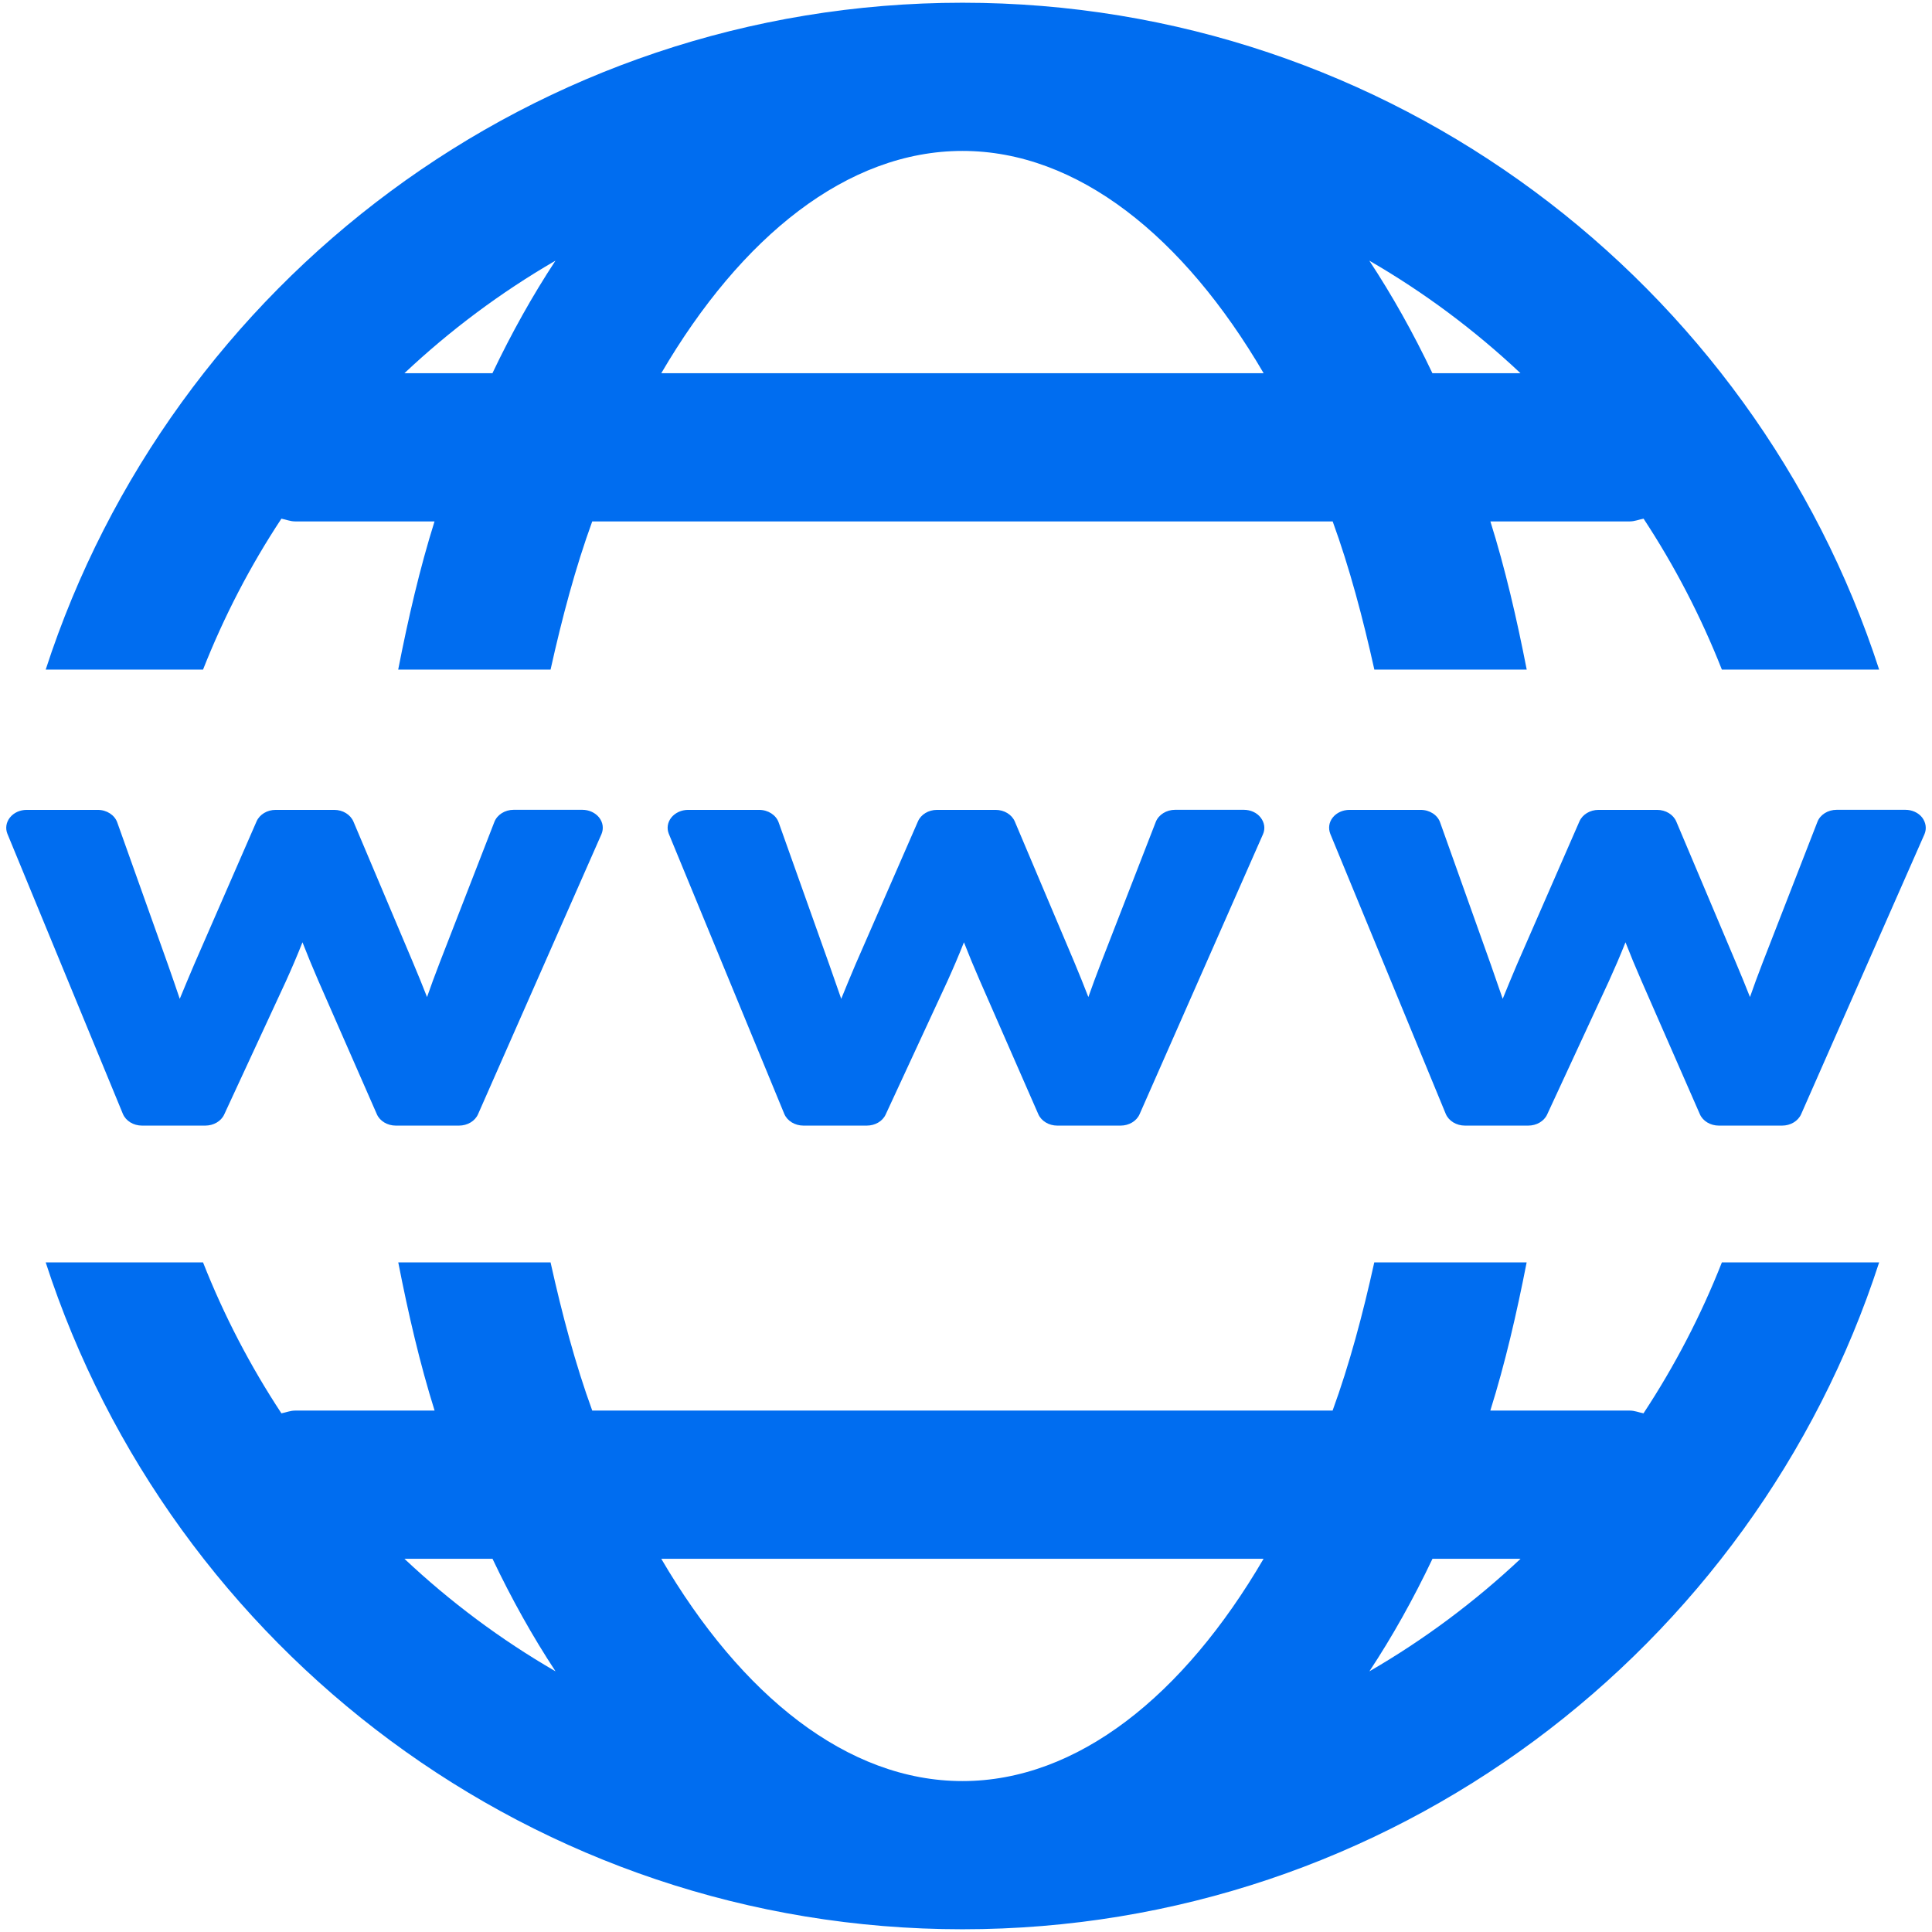
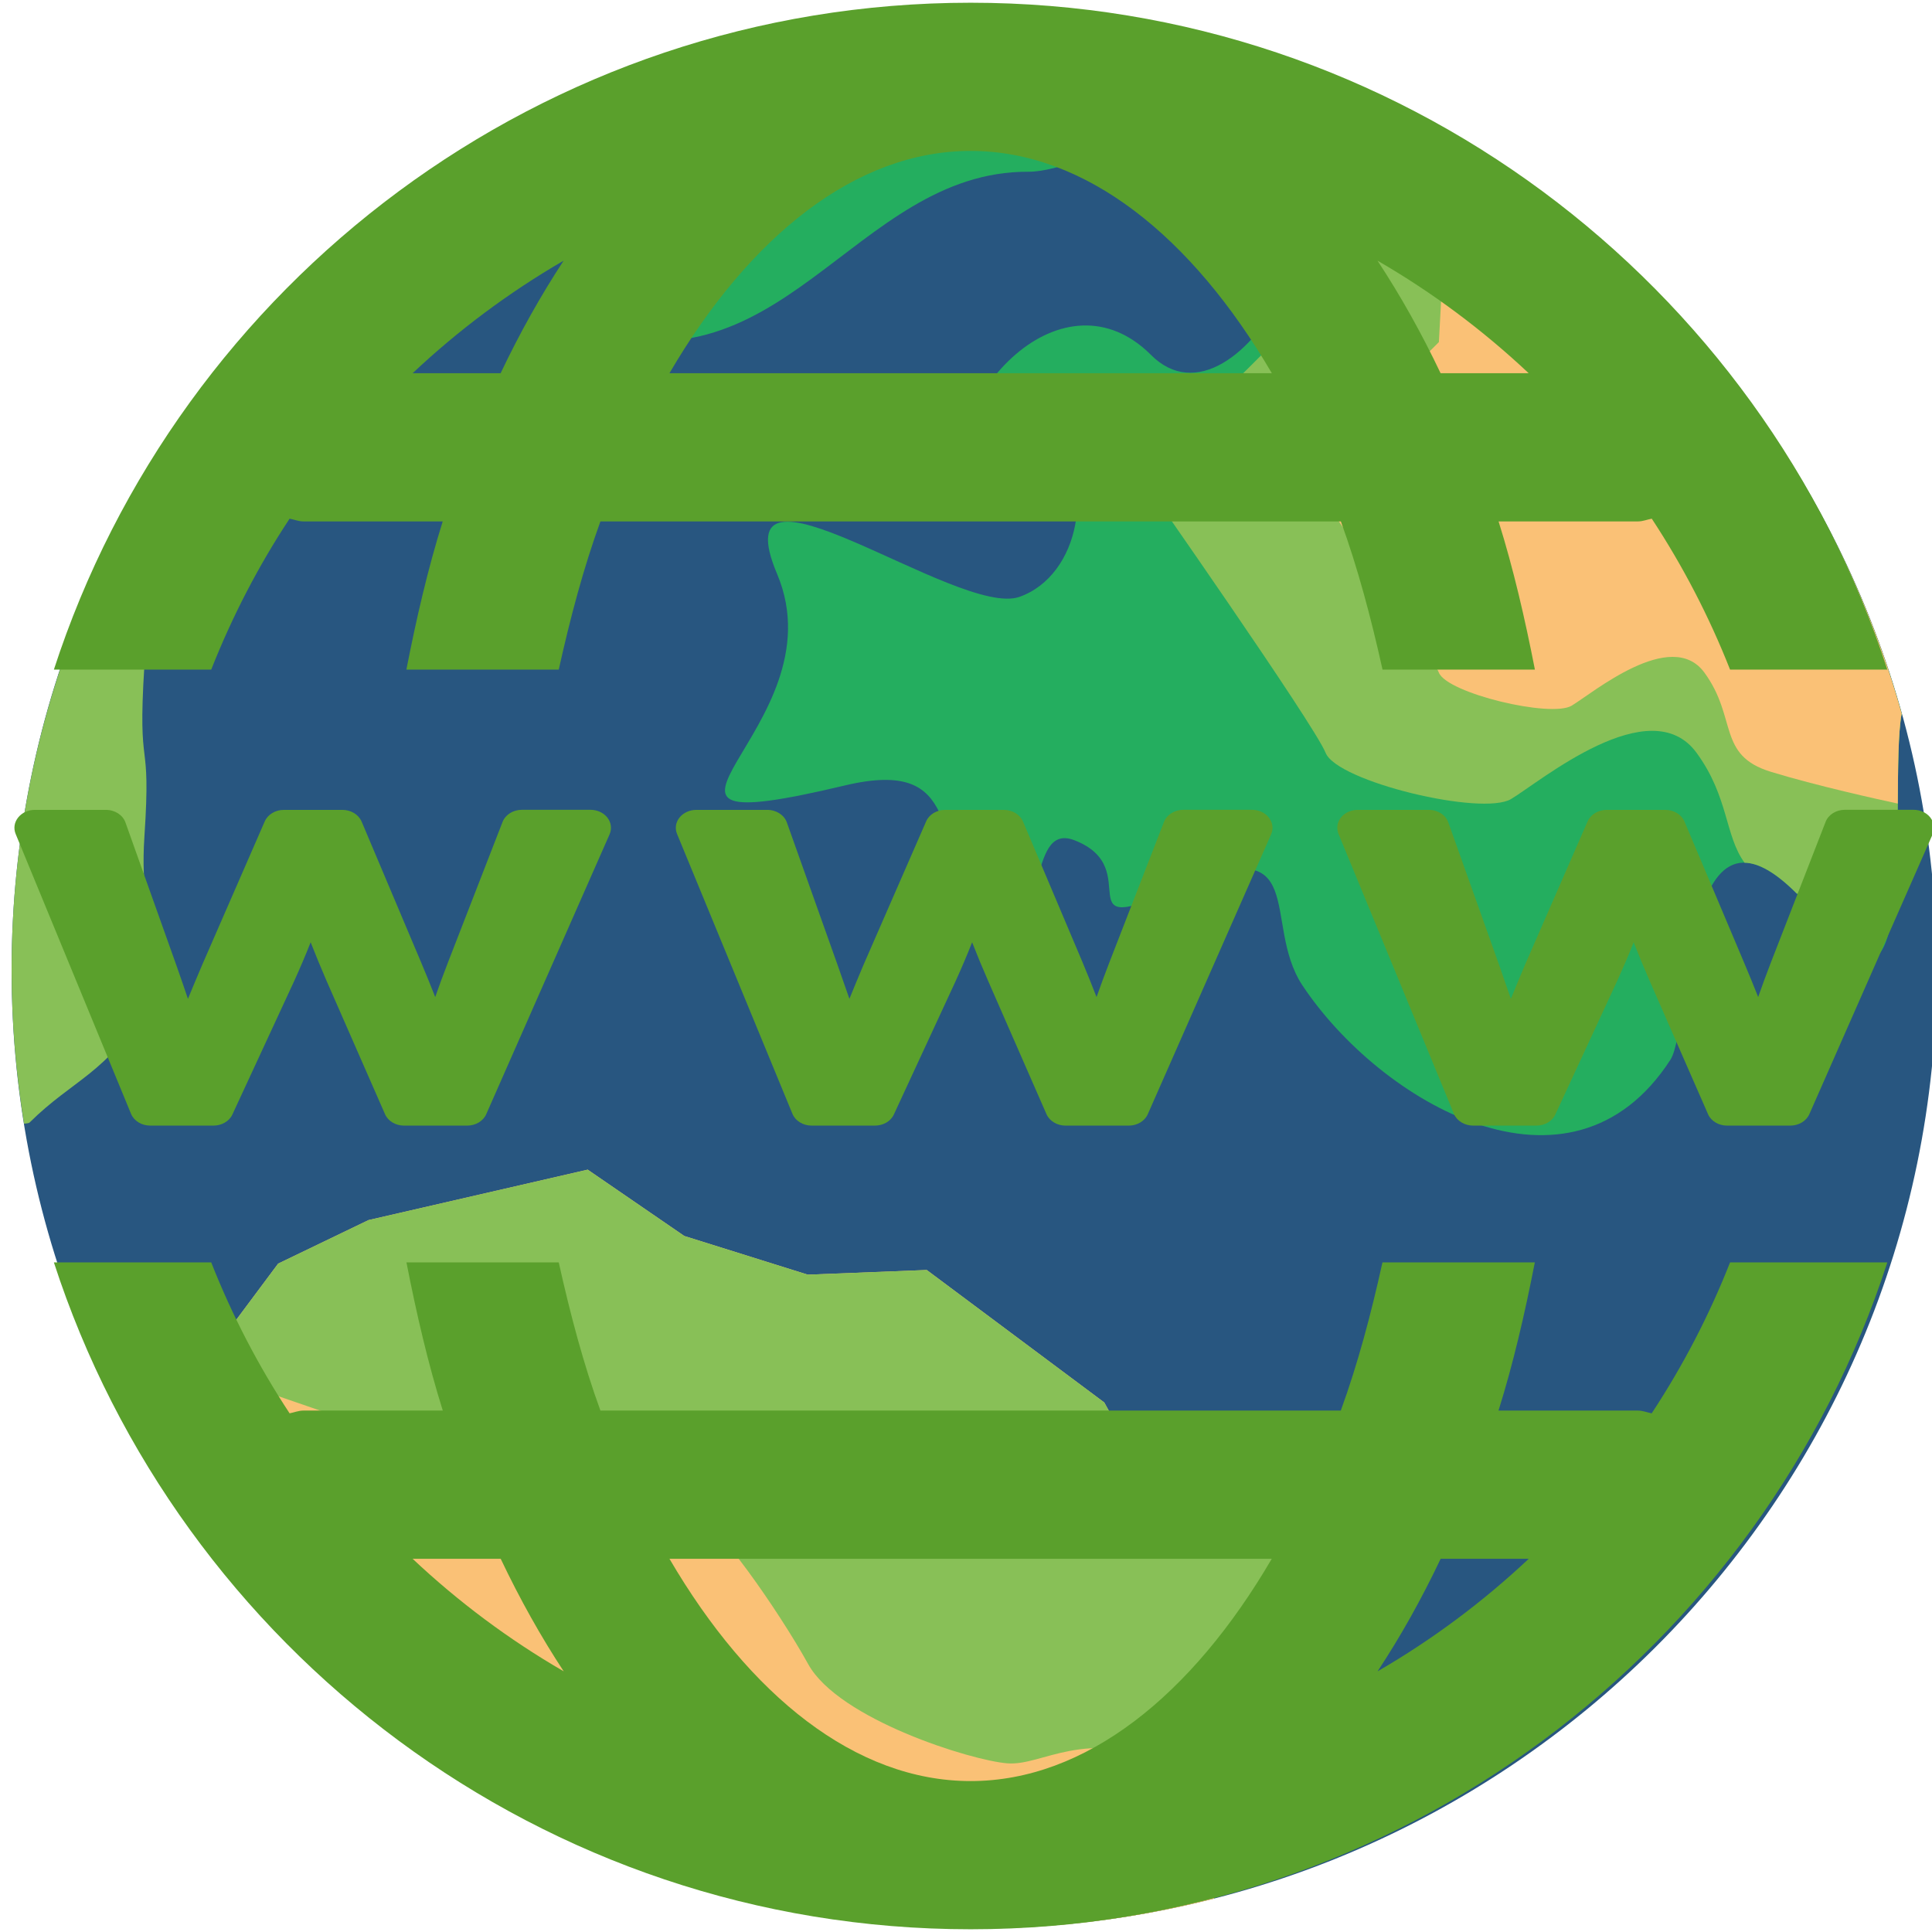
<svg xmlns="http://www.w3.org/2000/svg" viewBox="0 0 48 48" id="svg2" version="1.1">
  <defs id="defs4">
    <linearGradient id="0" y1="30" x2="0" y2="2" gradientUnits="userSpaceOnUse" gradientTransform="matrix(1.79485,-0.14014,0.14044,1.79105,-7.03,-2.42)">
      <stop stop-color="#0164c2" id="stop7" />
      <stop offset="1" stop-color="#00a9f3" id="stop9" />
    </linearGradient>
    <linearGradient id="1" gradientUnits="userSpaceOnUse" x1="-30.378" y1="46.44" x2="-30.83" y2="-.881" gradientTransform="translate(54.51,1.22)">
      <stop stop-color="#197dec" id="stop12" />
      <stop offset="1" stop-color="#3fcffb" id="stop14" />
    </linearGradient>
  </defs>
-   <g id="g3" transform="matrix(1.842182,0,0,1.840939,0.05206164,0.06778721)">
-     <path d="M 8.083,11.222 6.419,15 c -0.041,0.094 -0.144,0.154 -0.257,0.154 l -0.852,0 C 5.197,15.154 5.094,15.093 5.054,15 L 4.264,13.197 C 4.187,13.019 4.117,12.849 4.051,12.68 3.978,12.866 3.903,13.039 3.828,13.205 l -0.833,1.8 C 2.953,15.096 2.851,15.154 2.74,15.154 l -0.852,0 c -0.117,0 -0.219,-0.063 -0.259,-0.158 L 0.072,11.217 C 0.042,11.143 0.054,11.061 0.106,10.996 0.158,10.931 0.241,10.893 0.331,10.893 l 0.959,0 c 0.121,0 0.227,0.069 0.263,0.169 l 0.684,1.92 c 0.057,0.162 0.11,0.315 0.159,0.461 0.06,-0.146 0.125,-0.3 0.194,-0.463 l 0.842,-1.932 c 0.041,-0.093 0.143,-0.155 0.256,-0.155 l 0.792,0 c 0.115,0 0.217,0.063 0.258,0.157 l 0.798,1.89 c 0.072,0.17 0.136,0.329 0.195,0.479 0.049,-0.142 0.106,-0.296 0.171,-0.465 l 0.737,-1.898 c 0.038,-0.098 0.143,-0.164 0.26,-0.164 l 0.926,0 c 0.091,0 0.175,0.039 0.227,0.104 0.053,0.068 0.063,0.151 0.031,0.226 z m 8.922,0 L 15.341,15 c -0.041,0.094 -0.144,0.154 -0.256,0.154 l -0.854,0 c -0.113,0 -0.215,-0.061 -0.256,-0.154 l -0.789,-1.803 c -0.078,-0.178 -0.148,-0.348 -0.214,-0.517 -0.073,0.186 -0.148,0.359 -0.223,0.525 l -0.833,1.8 c -0.042,0.091 -0.143,0.149 -0.255,0.149 l -0.853,0 c -0.116,0 -0.219,-0.063 -0.259,-0.158 L 8.992,11.217 C 8.962,11.143 8.974,11.061 9.026,10.996 9.078,10.932 9.162,10.893 9.251,10.893 l 0.959,0 c 0.121,0 0.227,0.069 0.263,0.169 l 0.683,1.92 c 0.057,0.162 0.11,0.315 0.161,0.461 0.059,-0.146 0.123,-0.3 0.192,-0.463 l 0.843,-1.932 c 0.04,-0.093 0.142,-0.155 0.256,-0.155 l 0.792,0 c 0.115,0 0.218,0.063 0.258,0.157 l 0.799,1.89 c 0.071,0.17 0.135,0.329 0.193,0.479 0.051,-0.142 0.106,-0.296 0.172,-0.465 l 0.737,-1.898 c 0.038,-0.098 0.144,-0.164 0.261,-0.164 l 0.926,0 c 0.092,0 0.177,0.039 0.227,0.104 0.053,0.068 0.065,0.151 0.032,0.226 z m 8.921,0 L 24.263,15 c -0.042,0.094 -0.144,0.154 -0.257,0.154 l -0.853,0 C 23.04,15.154 22.937,15.093 22.897,15 L 22.108,13.197 C 22.03,13.019 21.96,12.849 21.894,12.68 c -0.073,0.186 -0.149,0.359 -0.224,0.525 l -0.833,1.8 c -0.042,0.091 -0.144,0.149 -0.255,0.149 l -0.852,0 c -0.117,0 -0.22,-0.063 -0.26,-0.158 l -1.557,-3.779 c -0.029,-0.074 -0.019,-0.156 0.033,-0.221 0.052,-0.065 0.136,-0.103 0.226,-0.103 l 0.96,0 c 0.121,0 0.227,0.069 0.262,0.169 l 0.684,1.92 c 0.057,0.162 0.11,0.315 0.16,0.461 0.059,-0.146 0.123,-0.3 0.192,-0.463 l 0.843,-1.932 c 0.041,-0.093 0.143,-0.155 0.257,-0.155 l 0.791,0 c 0.115,0 0.218,0.063 0.258,0.157 l 0.798,1.89 c 0.072,0.17 0.137,0.329 0.196,0.479 0.049,-0.142 0.106,-0.296 0.171,-0.465 l 0.738,-1.898 c 0.037,-0.098 0.142,-0.164 0.26,-0.164 l 0.926,0 c 0.092,0 0.176,0.039 0.227,0.104 0.051,0.068 0.063,0.151 0.031,0.226 z" id="path5" style="fill:#006df0" />
-     <g id="g7">
-       <path d="M 2.71,9 C 2.993,8.282 3.347,7.599 3.767,6.963 3.829,6.975 3.887,7 3.952,7 l 1.88,0 C 5.633,7.634 5.477,8.309 5.342,9 L 7.397,9 C 7.552,8.301 7.732,7.624 7.959,7 l 9.986,0 c 0.227,0.624 0.407,1.301 0.562,2 l 2.055,0 C 20.427,8.309 20.271,7.634 20.072,7 l 1.88,0 c 0.065,0 0.123,-0.025 0.186,-0.037 0.418,0.636 0.773,1.319 1.056,2.037 l 2.121,0 C 23.624,3.784 18.724,0 12.952,0 7.18,0 2.28,3.784 0.588,9 L 2.71,9 Z M 20.478,5 19.29,5 C 19.032,4.457 18.748,3.95 18.439,3.481 19.179,3.909 19.861,4.419 20.478,5 Z M 12.952,2 c 1.551,0 2.983,1.154 4.062,3 L 8.89,5 C 9.969,3.154 11.401,2 12.952,2 Z M 7.463,3.481 C 7.155,3.95 6.871,4.457 6.613,5 L 5.426,5 C 6.043,4.419 6.725,3.909 7.463,3.481 Z" id="path9" style="fill:#006df0" />
-       <path d="m 23.194,17 c -0.283,0.719 -0.638,1.4 -1.057,2.037 C 22.075,19.025 22.017,19 21.952,19 l -1.881,0 c 0.199,-0.634 0.355,-1.309 0.49,-2 l -2.055,0 c -0.154,0.699 -0.335,1.377 -0.562,2 L 7.959,19 C 7.732,18.377 7.552,17.699 7.397,17 l -2.054,0 c 0.135,0.691 0.291,1.366 0.49,2 L 3.952,19 C 3.887,19 3.829,19.025 3.767,19.037 3.348,18.4 2.993,17.719 2.71,17 l -2.122,0 c 1.692,5.216 6.592,9 12.364,9 5.772,0 10.672,-3.784 12.363,-9 l -2.121,0 z m -17.768,4 1.188,0 c 0.258,0.543 0.542,1.051 0.85,1.519 C 6.725,22.091 6.043,21.581 5.426,21 Z m 7.526,3 C 11.401,24 9.969,22.846 8.89,21 l 8.123,0 c -1.078,1.846 -2.51,3 -4.061,3 z M 18.44,22.519 C 18.749,22.051 19.033,21.543 19.291,21 l 1.188,0 c -0.618,0.581 -1.3,1.091 -2.039,1.519 z" id="path11" style="fill:#006df0" />
+   <g id="g3-3" transform="matrix(0.8246639,0,0,0.8211572,0.2881395,0.2881358)">
+     <circle style="fill:#285680" cx="29" cy="29" r="29" id="circle5" />
+     <g id="g7-2">
+       <path style="fill:#24ae5f" d="m 29,0 c -4.03,0 -7.866,0.823 -11.353,2.308 -0.159,0.949 -0.952,2.57 -0.928,3.087 0.112,0.022 7.373,-7.4 6.472,-2.39 -0.581,3.225 -6.516,3.206 -6.261,6.453 6.236,2.445 8.411,-4.642 13.708,-4.613 1.767,0.01 6.292,-2.784 7.155,-2.215 3.496,2.303 -0.799,10.467 -3.474,7.75 -2.572,-2.572 -6.242,0.901 -6.077,4.912 1.337,0.06 1.908,-3.796 3.11,-2.51 1.324,1.417 0.846,4.27 -0.986,4.925 -1.844,0.659 -9.077,-4.89 -7.3,-0.684 1.954,4.668 -5.854,8.275 2.028,6.393 3.716,-0.891 2.481,1.937 4.234,3.286 2.088,1.603 1.164,-2.214 2.686,-1.633 2.215,0.857 -0.381,3.065 3.088,1.462 4.069,-1.856 2.54,1.038 3.786,2.93 2.336,3.532 8.077,6.922 11.086,2.254 0.709,-1.101 0.254,-9.807 4.72,-3.967 2.836,3.71 1.863,-4.383 2.247,-6.509 C 53.547,8.993 42.327,0 29,0 Z" id="path9-5" />
+     </g>
+     <path style="fill:#fac176" d="m 32.919,42.082 -5.348,-4.008 -3.585,0.141 -3.719,-1.17 -2.911,-2.007 -6.603,1.526 L 8.03,37.881 5,41.963 6.072,46.747 c 0.306,0.395 0.623,0.782 0.949,1.161 l 5.608,2.618 3.785,0.511 2.252,4.622 0.068,0.465 C 21.926,57.333 25.385,58 29,58 c 2.494,0 4.914,-0.315 7.224,-0.908 l 0.761,-4.544 3.459,-2.807 1.437,-4.481 -7.222,-0.03 -1.74,-3.148 z" id="path11-3" />
+     <path style="fill:#88c057" d="m 0.375,33.647 c 0.138,-0.012 0.156,-0.024 0.168,-0.036 1.297,-1.296 2.377,-1.513 3.458,-3.458 1.081,-1.945 -0.216,-1.945 0,-5.187 0.216,-3.242 -0.216,-1.729 0,-5.187 C 4.079,18.535 3.948,17.851 2.436,17.362 0.873,20.926 0,24.86 0,29 c 0,1.582 0.131,3.133 0.375,4.647 z" id="path13" />
+     <path style="fill:#fac176" d="M 30,53 C 28.917,52.917 24.917,51.667 24,50 23.083,48.333 21.083,45.5 21,46 20.943,46.34 11.889,43.257 5.669,41.062 L 5,41.963 6.072,46.747 c 0.306,0.395 0.623,0.782 0.949,1.161 l 5.608,2.618 3.785,0.511 2.252,4.622 0.068,0.465 C 21.926,57.333 25.385,58 29,58 c 2.494,0 4.914,-0.315 7.224,-0.908 l 0.577,-3.445 C 36.292,53.488 35.705,53.278 35,53 c -2.75,-1.083 -3.917,0.083 -5,0 z" id="path15" />
+     <path style="fill:#88c057" d="m 40.444,49.741 1.437,-4.481 -7.222,-0.03 -1.741,-3.148 -5.348,-4.008 -3.585,0.141 -3.719,-1.17 -2.911,-2.007 -6.603,1.526 -2.722,1.317 -2.361,3.18 C 11.889,43.257 20.943,46.34 21,46 c 0.083,-0.5 2.083,2.333 3,4 0.917,1.667 4.917,2.917 6,3 1.083,0.083 2.25,-1.083 5,0 0.705,0.278 1.292,0.488 1.801,0.647 l 0.184,-1.099 3.459,-2.807 z" id="path17" />
+     <path style="fill:#88c057" d="m 39.925,2.153 c -0.194,3.66 -0.337,6.305 -0.337,6.305 L 34,14.046 c 0,0 5.238,7.508 5.588,8.381 0.349,0.873 4.714,1.921 5.588,1.397 0.873,-0.524 4.191,-3.318 5.588,-1.397 0.972,1.337 0.847,2.504 1.445,3.325 0.412,0.006 0.927,0.283 1.569,0.93 0.908,0.272 1.943,0.539 2.865,0.762 0.306,-1.79 0.079,-4.983 0.299,-6.205 -2.41,-8.69 -8.77,-15.723 -17.017,-19.086 z" id="path19" />
+     <path style="fill:#fac176" d="M 43.33,3.806 C 43.148,7.26 43,10 43,10 l -4,4 c 0,0 3.75,5.375 4,6 0.25,0.625 3.375,1.375 4,1 0.625,-0.375 3,-2.375 4,-1 1,1.375 0.375,2.5 2,3 1.373,0.423 3.267,0.842 3.825,0.962 0.008,-1.112 0.011,-2.141 0.116,-2.723 C 54.876,13.787 49.903,7.555 43.33,3.806 Z" id="path21" />
+   </g>
+   <g id="g3" transform="matrix(1.842182,0,0,1.840939,0.2554517,0.06778722)" style="fill:#5aa02c">
+     <path d="M 8.083,11.222 6.419,15 c -0.041,0.094 -0.144,0.154 -0.257,0.154 l -0.852,0 C 5.197,15.154 5.094,15.093 5.054,15 L 4.264,13.197 C 4.187,13.019 4.117,12.849 4.051,12.68 3.978,12.866 3.903,13.039 3.828,13.205 l -0.833,1.8 C 2.953,15.096 2.851,15.154 2.74,15.154 l -0.852,0 c -0.117,0 -0.219,-0.063 -0.259,-0.158 L 0.072,11.217 C 0.042,11.143 0.054,11.061 0.106,10.996 0.158,10.931 0.241,10.893 0.331,10.893 l 0.959,0 c 0.121,0 0.227,0.069 0.263,0.169 l 0.684,1.92 c 0.057,0.162 0.11,0.315 0.159,0.461 0.06,-0.146 0.125,-0.3 0.194,-0.463 l 0.842,-1.932 c 0.041,-0.093 0.143,-0.155 0.256,-0.155 l 0.792,0 c 0.115,0 0.217,0.063 0.258,0.157 l 0.798,1.89 c 0.072,0.17 0.136,0.329 0.195,0.479 0.049,-0.142 0.106,-0.296 0.171,-0.465 l 0.737,-1.898 c 0.038,-0.098 0.143,-0.164 0.26,-0.164 l 0.926,0 c 0.091,0 0.175,0.039 0.227,0.104 0.053,0.068 0.063,0.151 0.031,0.226 z m 8.922,0 L 15.341,15 c -0.041,0.094 -0.144,0.154 -0.256,0.154 l -0.854,0 c -0.113,0 -0.215,-0.061 -0.256,-0.154 l -0.789,-1.803 c -0.078,-0.178 -0.148,-0.348 -0.214,-0.517 -0.073,0.186 -0.148,0.359 -0.223,0.525 l -0.833,1.8 c -0.042,0.091 -0.143,0.149 -0.255,0.149 l -0.853,0 c -0.116,0 -0.219,-0.063 -0.259,-0.158 L 8.992,11.217 C 8.962,11.143 8.974,11.061 9.026,10.996 9.078,10.932 9.162,10.893 9.251,10.893 l 0.959,0 c 0.121,0 0.227,0.069 0.263,0.169 l 0.683,1.92 c 0.057,0.162 0.11,0.315 0.161,0.461 0.059,-0.146 0.123,-0.3 0.192,-0.463 l 0.843,-1.932 c 0.04,-0.093 0.142,-0.155 0.256,-0.155 l 0.792,0 c 0.115,0 0.218,0.063 0.258,0.157 l 0.799,1.89 c 0.071,0.17 0.135,0.329 0.193,0.479 0.051,-0.142 0.106,-0.296 0.172,-0.465 l 0.737,-1.898 c 0.038,-0.098 0.144,-0.164 0.261,-0.164 l 0.926,0 c 0.092,0 0.177,0.039 0.227,0.104 0.053,0.068 0.065,0.151 0.032,0.226 z m 8.921,0 L 24.263,15 c -0.042,0.094 -0.144,0.154 -0.257,0.154 l -0.853,0 C 23.04,15.154 22.937,15.093 22.897,15 L 22.108,13.197 C 22.03,13.019 21.96,12.849 21.894,12.68 c -0.073,0.186 -0.149,0.359 -0.224,0.525 l -0.833,1.8 c -0.042,0.091 -0.144,0.149 -0.255,0.149 l -0.852,0 c -0.117,0 -0.22,-0.063 -0.26,-0.158 l -1.557,-3.779 c -0.029,-0.074 -0.019,-0.156 0.033,-0.221 0.052,-0.065 0.136,-0.103 0.226,-0.103 l 0.96,0 c 0.121,0 0.227,0.069 0.262,0.169 l 0.684,1.92 c 0.057,0.162 0.11,0.315 0.16,0.461 0.059,-0.146 0.123,-0.3 0.192,-0.463 l 0.843,-1.932 c 0.041,-0.093 0.143,-0.155 0.257,-0.155 l 0.791,0 c 0.115,0 0.218,0.063 0.258,0.157 l 0.798,1.89 c 0.072,0.17 0.137,0.329 0.196,0.479 0.049,-0.142 0.106,-0.296 0.171,-0.465 l 0.738,-1.898 c 0.037,-0.098 0.142,-0.164 0.26,-0.164 l 0.926,0 c 0.092,0 0.176,0.039 0.227,0.104 0.051,0.068 0.063,0.151 0.031,0.226 z" id="path5" style="fill:#5aa02c" />
+     <g id="g7" style="fill:#5aa02c">
+       <path d="M 2.71,9 C 2.993,8.282 3.347,7.599 3.767,6.963 3.829,6.975 3.887,7 3.952,7 l 1.88,0 C 5.633,7.634 5.477,8.309 5.342,9 L 7.397,9 C 7.552,8.301 7.732,7.624 7.959,7 l 9.986,0 c 0.227,0.624 0.407,1.301 0.562,2 l 2.055,0 C 20.427,8.309 20.271,7.634 20.072,7 l 1.88,0 c 0.065,0 0.123,-0.025 0.186,-0.037 0.418,0.636 0.773,1.319 1.056,2.037 l 2.121,0 C 23.624,3.784 18.724,0 12.952,0 7.18,0 2.28,3.784 0.588,9 L 2.71,9 Z M 20.478,5 19.29,5 C 19.032,4.457 18.748,3.95 18.439,3.481 19.179,3.909 19.861,4.419 20.478,5 Z M 12.952,2 c 1.551,0 2.983,1.154 4.062,3 L 8.89,5 C 9.969,3.154 11.401,2 12.952,2 Z M 7.463,3.481 C 7.155,3.95 6.871,4.457 6.613,5 L 5.426,5 C 6.043,4.419 6.725,3.909 7.463,3.481 Z" id="path9" style="fill:#5aa02c" />
+       <path d="m 23.194,17 c -0.283,0.719 -0.638,1.4 -1.057,2.037 C 22.075,19.025 22.017,19 21.952,19 l -1.881,0 c 0.199,-0.634 0.355,-1.309 0.49,-2 l -2.055,0 c -0.154,0.699 -0.335,1.377 -0.562,2 L 7.959,19 C 7.732,18.377 7.552,17.699 7.397,17 l -2.054,0 c 0.135,0.691 0.291,1.366 0.49,2 L 3.952,19 C 3.887,19 3.829,19.025 3.767,19.037 3.348,18.4 2.993,17.719 2.71,17 l -2.122,0 c 1.692,5.216 6.592,9 12.364,9 5.772,0 10.672,-3.784 12.363,-9 l -2.121,0 z m -17.768,4 1.188,0 c 0.258,0.543 0.542,1.051 0.85,1.519 C 6.725,22.091 6.043,21.581 5.426,21 Z m 7.526,3 C 11.401,24 9.969,22.846 8.89,21 l 8.123,0 c -1.078,1.846 -2.51,3 -4.061,3 z M 18.44,22.519 C 18.749,22.051 19.033,21.543 19.291,21 l 1.188,0 c -0.618,0.581 -1.3,1.091 -2.039,1.519 z" id="path11" style="fill:#5aa02c" />
    </g>
  </g>
</svg>
